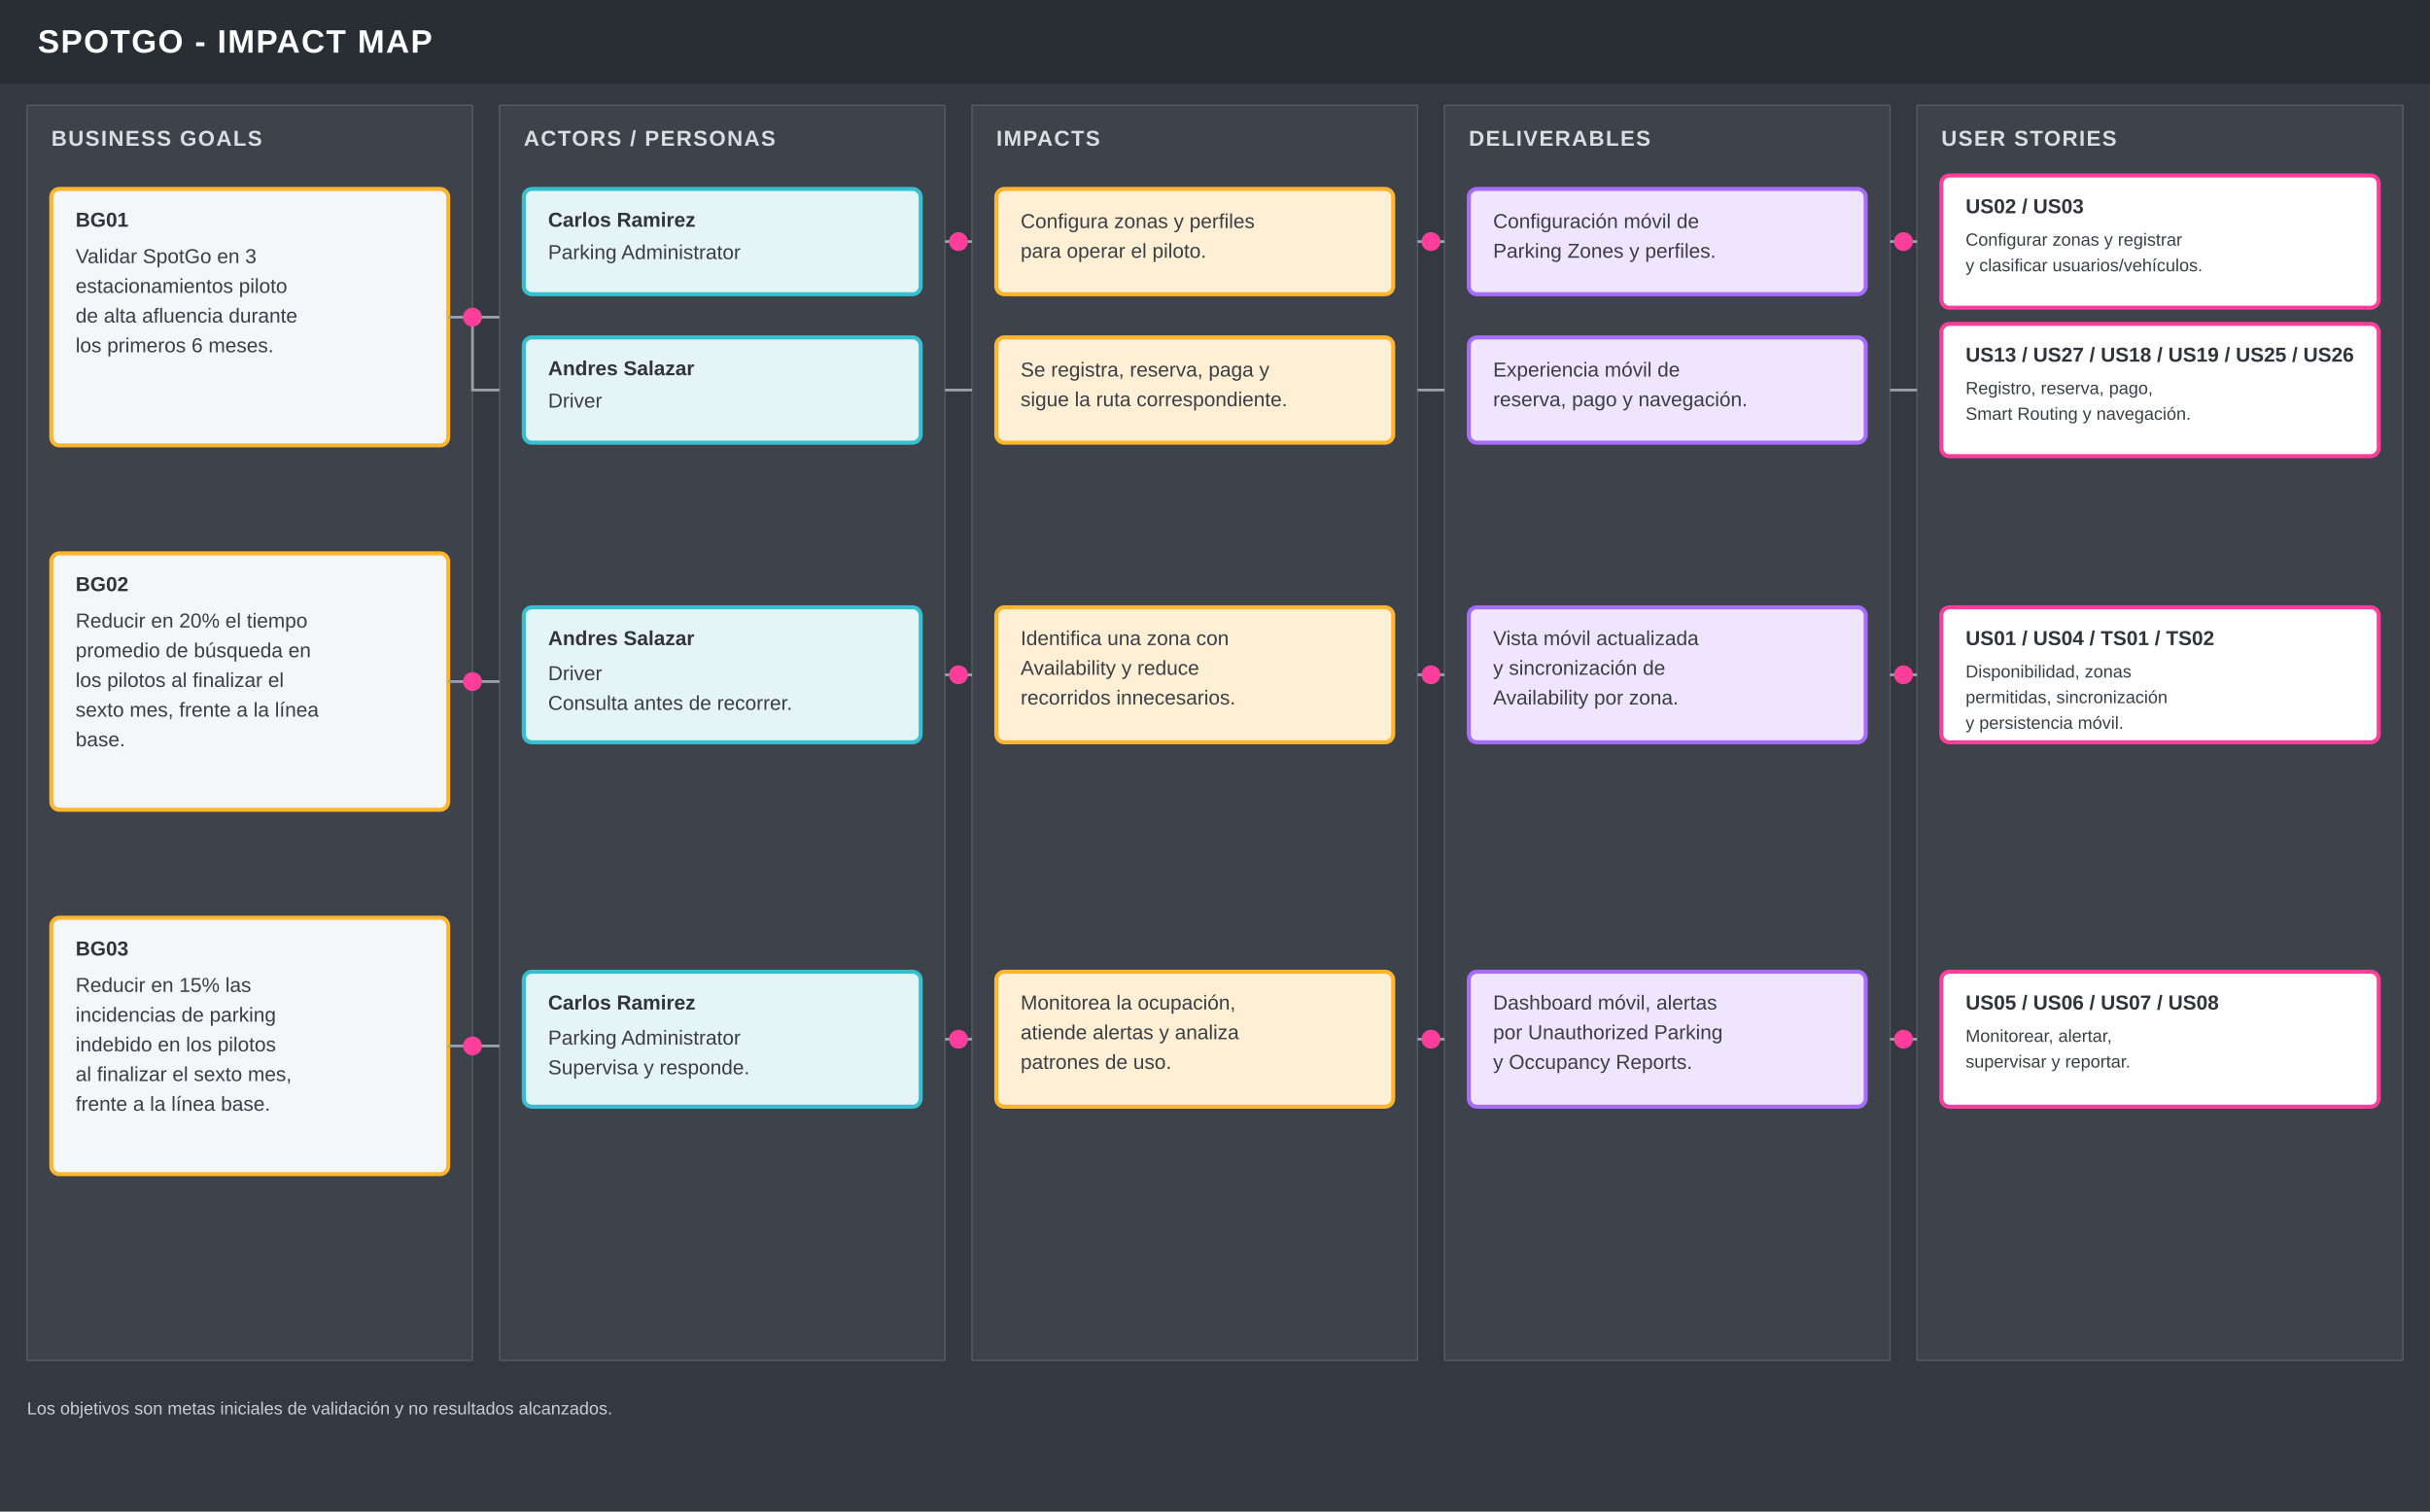
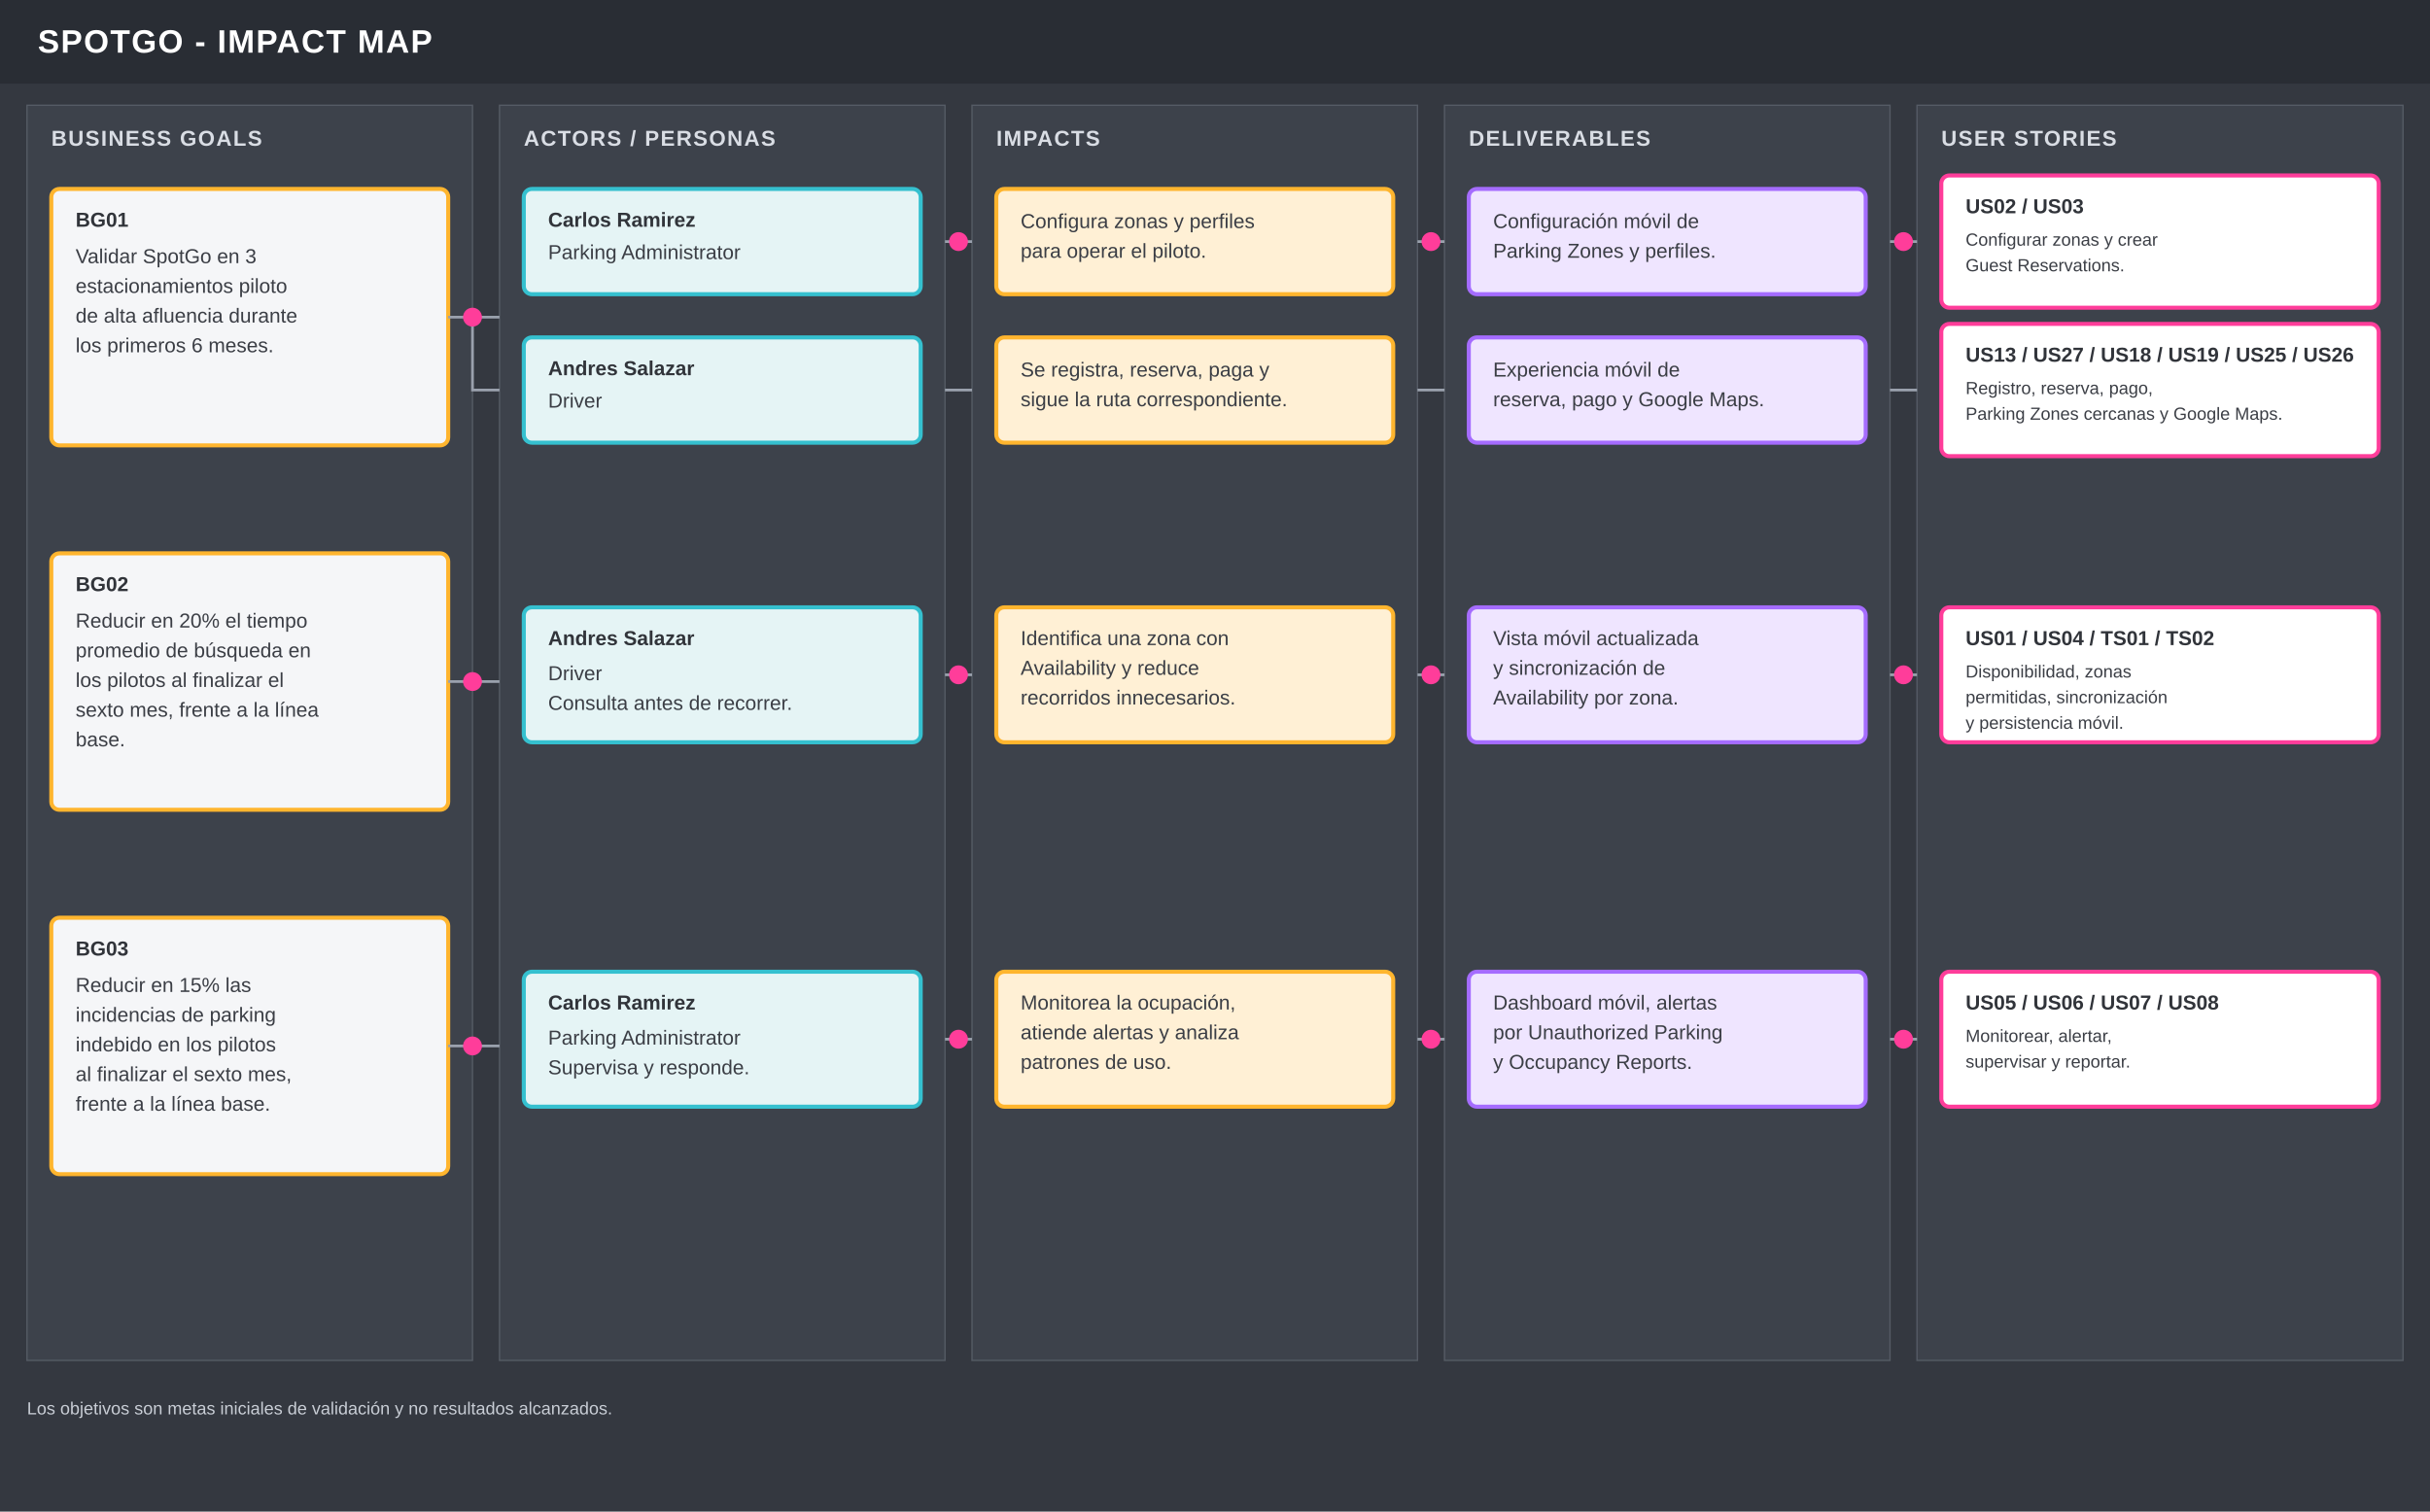
<svg xmlns="http://www.w3.org/2000/svg" width="1800" height="1120" viewBox="0 0 1800 1120" role="img" aria-labelledby="title desc">
  <style>
    .bg { fill: #343840; }
    .top { fill: #292d34; }
    .column { fill: #3d424b; stroke: #555b65; stroke-width: 1; }
    .goal { fill: #f5f6f8; stroke: #ffb52e; stroke-width: 3; }
    .actor { fill: #e5f4f5; stroke: #35c0cf; stroke-width: 3; }
    .impact { fill: #fff0d5; stroke: #ffb52e; stroke-width: 3; }
    .deliverable { fill: #efe5ff; stroke: #a56cff; stroke-width: 3; }
    .story { fill: #ffffff; stroke: #ff3d9a; stroke-width: 3; }
    .title { fill: #ffffff; font-family: Arial, sans-serif; font-size: 24px; font-weight: 700; letter-spacing: 1px; }
    .header { fill: #d9dde4; font-family: Arial, sans-serif; font-size: 16px; font-weight: 700; letter-spacing: 1px; }
    .label { fill: #31343a; font-family: Arial, sans-serif; font-size: 15px; font-weight: 700; }
    .text { fill: #3b3e45; font-family: Arial, sans-serif; font-size: 15px; }
    .small { fill: #3b3e45; font-family: Arial, sans-serif; font-size: 13px; }
    .connector { stroke: #9aa1ad; stroke-width: 2; fill: none; }
    .node { fill: #ff3d9a; }
    .legend { fill: #c8cdd5; font-family: Arial, sans-serif; font-size: 13px; }
  </style>
  <rect class="bg" width="1800" height="1120" />
  <rect class="top" width="1800" height="62" />
  <text class="title" x="28" y="39">SPOTGO - IMPACT MAP</text>
  <rect class="column" x="20" y="78" width="330" height="930" />
  <rect class="column" x="370" y="78" width="330" height="930" />
  <rect class="column" x="720" y="78" width="330" height="930" />
  <rect class="column" x="1070" y="78" width="330" height="930" />
  <rect class="column" x="1420" y="78" width="360" height="930" />
  <text class="header" x="38" y="108">BUSINESS GOALS</text>
  <text class="header" x="388" y="108">ACTORS / PERSONAS</text>
  <text class="header" x="738" y="108">IMPACTS</text>
  <text class="header" x="1088" y="108">DELIVERABLES</text>
  <text class="header" x="1438" y="108">USER STORIES</text>
  <rect class="goal" x="38" y="140" width="294" height="190" rx="6" />
  <text class="label" x="56" y="168">BG01</text>
  <text class="text" x="56" y="195">
    <tspan x="56" dy="0">Validar SpotGo en 3</tspan>
    <tspan x="56" dy="22">estacionamientos piloto</tspan>
    <tspan x="56" dy="22">de alta afluencia durante</tspan>
    <tspan x="56" dy="22">los primeros 6 meses.</tspan>
  </text>
  <rect class="actor" x="388" y="140" width="294" height="78" rx="6" />
  <text class="label" x="406" y="168">Carlos Ramirez</text>
  <text class="text" x="406" y="192">Parking Administrator</text>
  <rect class="actor" x="388" y="250" width="294" height="78" rx="6" />
  <text class="label" x="406" y="278">Andres Salazar</text>
  <text class="text" x="406" y="302">Driver</text>
  <rect class="impact" x="738" y="140" width="294" height="78" rx="6" />
  <text class="text" x="756" y="169">
    <tspan x="756" dy="0">Configura zonas y perfiles</tspan>
    <tspan x="756" dy="22">para operar el piloto.</tspan>
  </text>
  <rect class="impact" x="738" y="250" width="294" height="78" rx="6" />
  <text class="text" x="756" y="279">
    <tspan x="756" dy="0">Se registra, reserva, paga y</tspan>
    <tspan x="756" dy="22">sigue la ruta correspondiente.</tspan>
  </text>
  <rect class="deliverable" x="1088" y="140" width="294" height="78" rx="6" />
  <text class="text" x="1106" y="169">
    <tspan x="1106" dy="0">Configuración móvil de</tspan>
    <tspan x="1106" dy="22">Parking Zones y perfiles.</tspan>
  </text>
  <rect class="deliverable" x="1088" y="250" width="294" height="78" rx="6" />
  <text class="text" x="1106" y="279">
    <tspan x="1106" dy="0">Experiencia móvil de</tspan>
-     <tspan x="1106" dy="22">reserva, pago y navegación.</tspan>
+     <tspan x="1106" dy="22">reserva, pago y Google Maps.</tspan>
  </text>
  <rect class="story" x="1438" y="130" width="324" height="98" rx="6" />
  <text class="label" x="1456" y="158">US02 / US03</text>
  <text class="small" x="1456" y="182">
-     <tspan x="1456" dy="0">Configurar zonas y registrar</tspan>
-     <tspan x="1456" dy="19">y clasificar usuarios/vehículos.</tspan>
+     <tspan x="1456" dy="0">Configurar zonas y crear</tspan>
+     <tspan x="1456" dy="19">Guest Reservations.</tspan>
  </text>
  <rect class="story" x="1438" y="240" width="324" height="98" rx="6" />
  <text class="label" x="1456" y="268">US13 / US27 / US18 / US19 / US25 / US26</text>
  <text class="small" x="1456" y="292">
    <tspan x="1456" dy="0">Registro, reserva, pago,</tspan>
-     <tspan x="1456" dy="19">Smart Routing y navegación.</tspan>
+     <tspan x="1456" dy="19">Parking Zones cercanas y Google Maps.</tspan>
  </text>
  <rect class="goal" x="38" y="410" width="294" height="190" rx="6" />
  <text class="label" x="56" y="438">BG02</text>
  <text class="text" x="56" y="465">
    <tspan x="56" dy="0">Reducir en 20% el tiempo</tspan>
    <tspan x="56" dy="22">promedio de búsqueda en</tspan>
    <tspan x="56" dy="22">los pilotos al finalizar el</tspan>
    <tspan x="56" dy="22">sexto mes, frente a la línea</tspan>
    <tspan x="56" dy="22">base.</tspan>
  </text>
  <rect class="actor" x="388" y="450" width="294" height="100" rx="6" />
  <text class="label" x="406" y="478">Andres Salazar</text>
  <text class="text" x="406" y="504">
    <tspan x="406" dy="0">Driver</tspan>
    <tspan x="406" dy="22">Consulta antes de recorrer.</tspan>
  </text>
  <rect class="impact" x="738" y="450" width="294" height="100" rx="6" />
  <text class="text" x="756" y="478">
    <tspan x="756" dy="0">Identifica una zona con</tspan>
    <tspan x="756" dy="22">Availability y reduce</tspan>
    <tspan x="756" dy="22">recorridos innecesarios.</tspan>
  </text>
  <rect class="deliverable" x="1088" y="450" width="294" height="100" rx="6" />
  <text class="text" x="1106" y="478">
    <tspan x="1106" dy="0">Vista móvil actualizada</tspan>
    <tspan x="1106" dy="22">y sincronización de</tspan>
    <tspan x="1106" dy="22">Availability por zona.</tspan>
  </text>
  <rect class="story" x="1438" y="450" width="324" height="100" rx="6" />
  <text class="label" x="1456" y="478">US01 / US04 / TS01 / TS02</text>
  <text class="small" x="1456" y="502">
    <tspan x="1456" dy="0">Disponibilidad, zonas</tspan>
    <tspan x="1456" dy="19">permitidas, sincronización</tspan>
    <tspan x="1456" dy="19">y persistencia móvil.</tspan>
  </text>
  <rect class="goal" x="38" y="680" width="294" height="190" rx="6" />
  <text class="label" x="56" y="708">BG03</text>
  <text class="text" x="56" y="735">
    <tspan x="56" dy="0">Reducir en 15% las</tspan>
    <tspan x="56" dy="22">incidencias de parking</tspan>
    <tspan x="56" dy="22">indebido en los pilotos</tspan>
    <tspan x="56" dy="22">al finalizar el sexto mes,</tspan>
    <tspan x="56" dy="22">frente a la línea base.</tspan>
  </text>
  <rect class="actor" x="388" y="720" width="294" height="100" rx="6" />
  <text class="label" x="406" y="748">Carlos Ramirez</text>
  <text class="text" x="406" y="774">
    <tspan x="406" dy="0">Parking Administrator</tspan>
    <tspan x="406" dy="22">Supervisa y responde.</tspan>
  </text>
  <rect class="impact" x="738" y="720" width="294" height="100" rx="6" />
  <text class="text" x="756" y="748">
    <tspan x="756" dy="0">Monitorea la ocupación,</tspan>
    <tspan x="756" dy="22">atiende alertas y analiza</tspan>
    <tspan x="756" dy="22">patrones de uso.</tspan>
  </text>
  <rect class="deliverable" x="1088" y="720" width="294" height="100" rx="6" />
  <text class="text" x="1106" y="748">
    <tspan x="1106" dy="0">Dashboard móvil, alertas</tspan>
    <tspan x="1106" dy="22">por Unauthorized Parking</tspan>
    <tspan x="1106" dy="22">y Occupancy Reports.</tspan>
  </text>
  <rect class="story" x="1438" y="720" width="324" height="100" rx="6" />
  <text class="label" x="1456" y="748">US05 / US06 / US07 / US08</text>
  <text class="small" x="1456" y="772">
    <tspan x="1456" dy="0">Monitorear, alertar,</tspan>
    <tspan x="1456" dy="19">supervisar y reportar.</tspan>
  </text>
  <path class="connector" d="M332 235 H370 M350 235 V289 H370 M700 179 H720 M700 289 H720 M1050 179 H1070 M1050 289 H1070 M1400 179 H1420 M1400 289 H1420" />
  <path class="connector" d="M332 505 H370 M700 500 H720 M1050 500 H1070 M1400 500 H1420" />
  <path class="connector" d="M332 775 H370 M700 770 H720 M1050 770 H1070 M1400 770 H1420" />
  <circle class="node" cx="350" cy="235" r="7" />
  <circle class="node" cx="710" cy="179" r="7" />
  <circle class="node" cx="1060" cy="179" r="7" />
  <circle class="node" cx="1410" cy="179" r="7" />
  <circle class="node" cx="350" cy="505" r="7" />
  <circle class="node" cx="710" cy="500" r="7" />
  <circle class="node" cx="1060" cy="500" r="7" />
  <circle class="node" cx="1410" cy="500" r="7" />
  <circle class="node" cx="350" cy="775" r="7" />
  <circle class="node" cx="710" cy="770" r="7" />
  <circle class="node" cx="1060" cy="770" r="7" />
  <circle class="node" cx="1410" cy="770" r="7" />
  <text class="legend" x="20" y="1048">Los objetivos son metas iniciales de validación y no resultados alcanzados.</text>
</svg>
